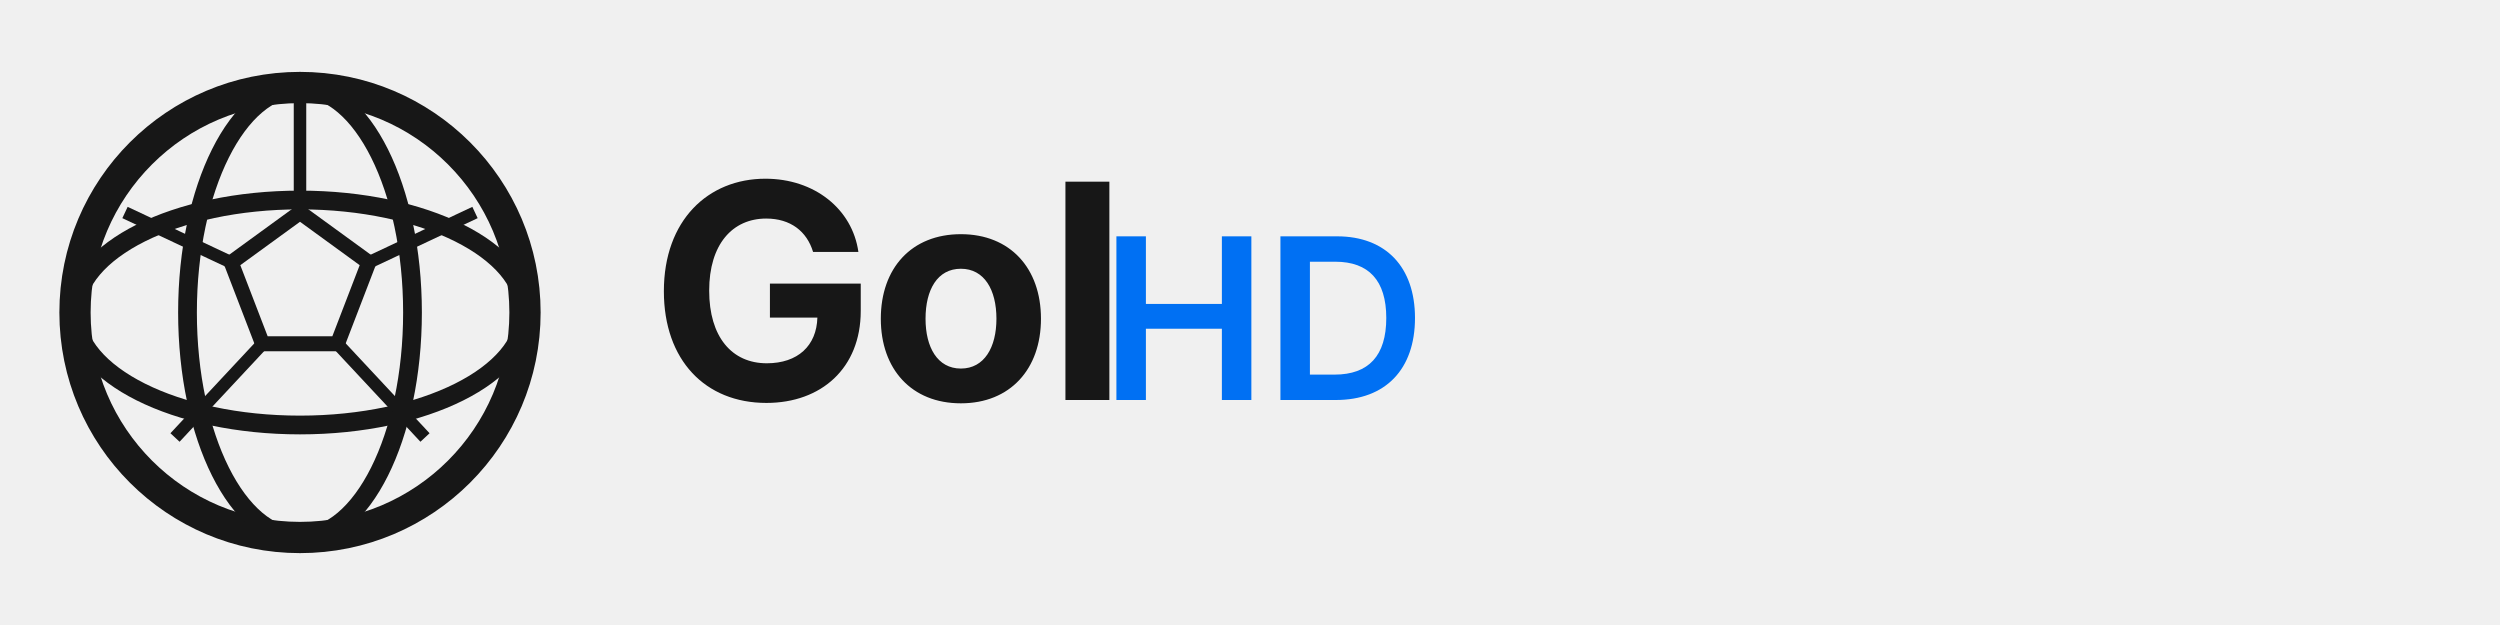
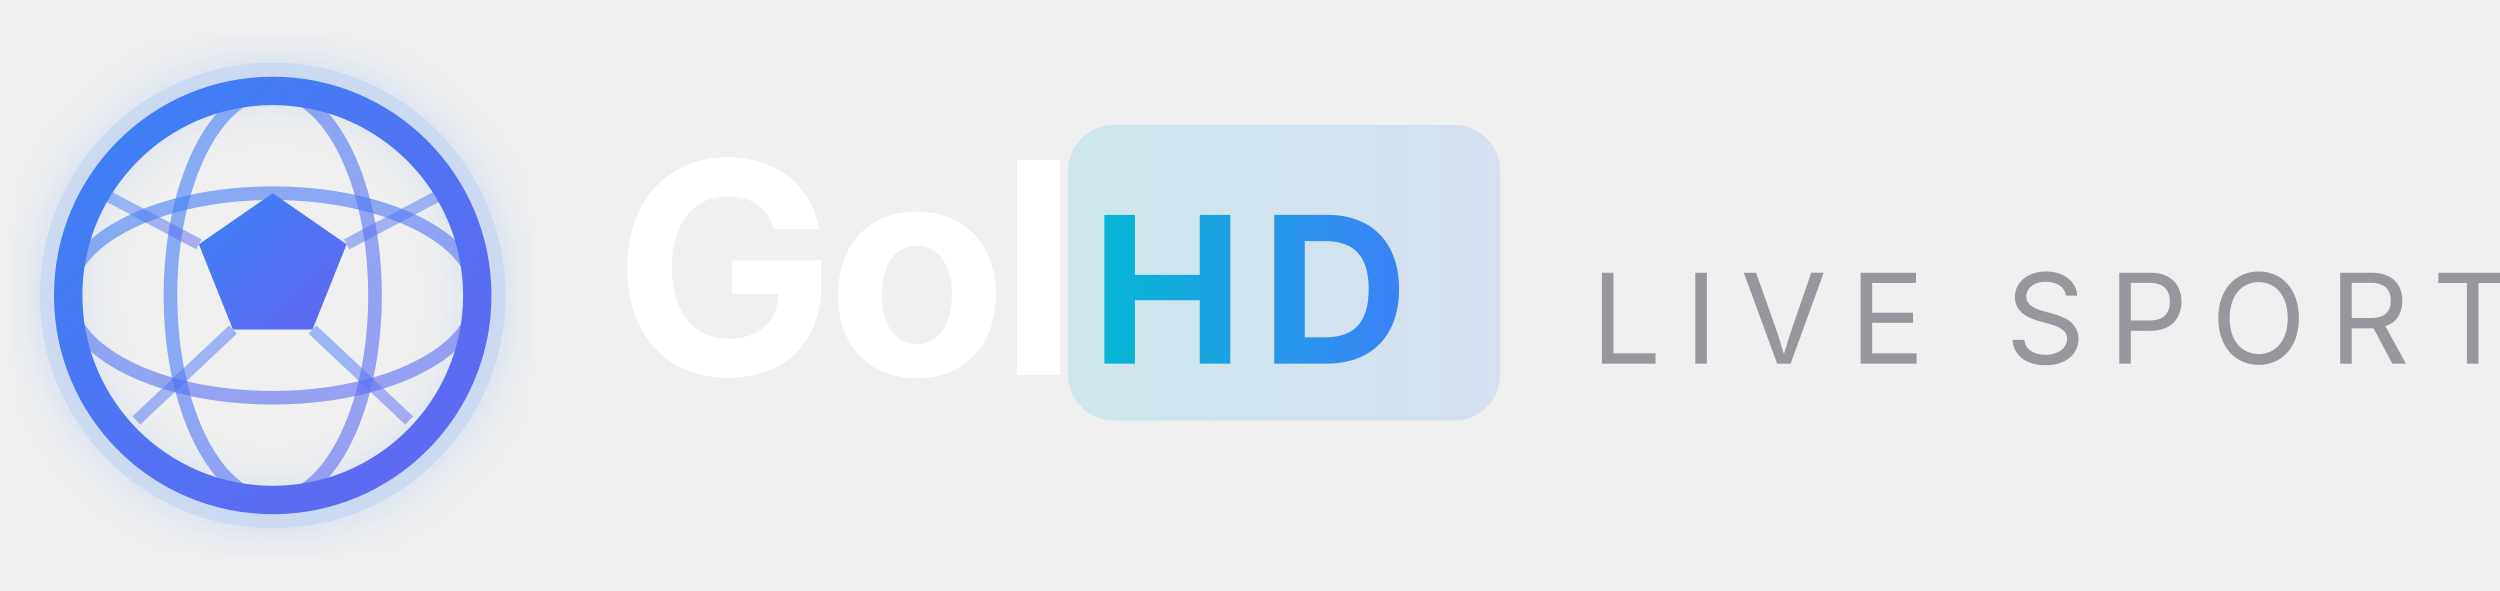
- <svg xmlns="http://www.w3.org/2000/svg" viewBox="0 0 200 50" fill="none">
-   <g transform="translate(4, 5)">
-     <circle cx="20" cy="20" r="18" stroke="#171717" stroke-width="2.5" fill="none" />
-     <ellipse cx="20" cy="20" rx="9" ry="18" stroke="#171717" stroke-width="1.5" fill="none" />
-     <ellipse cx="20" cy="20" rx="18" ry="9" stroke="#171717" stroke-width="1.5" fill="none" />
-     <polygon points="20,12 25.5,16 23,22.5 17,22.5 14.5,16" stroke="#171717" stroke-width="1.2" fill="none" />
-     <line x1="20" y1="12" x2="20" y2="3" stroke="#171717" stroke-width="1" />
-     <line x1="25.5" y1="16" x2="34" y2="12" stroke="#171717" stroke-width="1" />
-     <line x1="23" y1="22.5" x2="30" y2="30" stroke="#171717" stroke-width="1" />
-     <line x1="17" y1="22.5" x2="10" y2="30" stroke="#171717" stroke-width="1" />
-     <line x1="14.5" y1="16" x2="6" y2="12" stroke="#171717" stroke-width="1" />
+ <svg xmlns="http://www.w3.org/2000/svg" viewBox="0 0 220 52" fill="none">
+   <defs>
+     <linearGradient id="golGrad" x1="0%" y1="0%" x2="100%" y2="100%">
+       <stop offset="0%" stop-color="#3b82f6" />
+       <stop offset="100%" stop-color="#6366f1" />
+     </linearGradient>
+     <linearGradient id="hdGrad" x1="0%" y1="0%" x2="100%" y2="0%">
+       <stop offset="0%" stop-color="#06b6d4" />
+       <stop offset="100%" stop-color="#3b82f6" />
+     </linearGradient>
+     <filter id="glow">
+       <feGaussianBlur stdDeviation="2" result="blur" />
+       <feMerge>
+         <feMergeNode in="blur" />
+         <feMergeNode in="SourceGraphic" />
+       </feMerge>
+     </filter>
+   </defs>
+   <g transform="translate(4, 6)">
+     <circle cx="20" cy="20" r="19" stroke="#3b82f6" stroke-width="3" fill="none" opacity="0.2" filter="url(#glow)" />
+     <circle cx="20" cy="20" r="18" stroke="url(#golGrad)" stroke-width="2.5" fill="none" />
+     <polygon points="20,11 26.5,15.5 23.5,23 16.5,23 13.5,15.5" fill="url(#golGrad)" stroke="none" />
+     <ellipse cx="20" cy="20" rx="9" ry="18" stroke="url(#golGrad)" stroke-width="1.2" fill="none" opacity="0.6" />
+     <ellipse cx="20" cy="20" rx="18" ry="9" stroke="url(#golGrad)" stroke-width="1.2" fill="none" opacity="0.6" />
+     <line x1="20" y1="11" x2="20" y2="3" stroke="url(#golGrad)" stroke-width="1" opacity="0.5" />
+     <line x1="26.5" y1="15.5" x2="35" y2="11" stroke="url(#golGrad)" stroke-width="1" opacity="0.5" />
+     <line x1="23.5" y1="23" x2="32" y2="31" stroke="url(#golGrad)" stroke-width="1" opacity="0.5" />
+     <line x1="16.5" y1="23" x2="8" y2="31" stroke="url(#golGrad)" stroke-width="1" opacity="0.5" />
+     <line x1="13.5" y1="15.5" x2="5" y2="11" stroke="url(#golGrad)" stroke-width="1" opacity="0.5" />
  </g>
-   <text x="52" y="32" font-family="Inter, -apple-system, sans-serif" font-size="24" font-weight="700" fill="#171717" letter-spacing="-0.5">Gol</text>
-   <text x="88" y="32" font-family="Inter, -apple-system, sans-serif" font-size="18" font-weight="600" fill="#0070f3" letter-spacing="-0.3">HD</text>
+   <text x="54" y="33" font-family="Inter, -apple-system, sans-serif" font-size="26" font-weight="700" fill="#ffffff" letter-spacing="-0.8">Gol</text>
+   <rect x="94" y="11" width="38" height="26" rx="4" fill="url(#hdGrad)" opacity="0.15" />
+   <text x="96" y="32" font-family="Inter, -apple-system, sans-serif" font-size="18" font-weight="700" fill="url(#hdGrad)" letter-spacing="1.5">HD</text>
+   <text x="140" y="32" font-family="Inter, -apple-system, sans-serif" font-size="11" font-weight="400" fill="#71717a" letter-spacing="2" opacity="0.7">LIVE SPORTS</text>
</svg>
